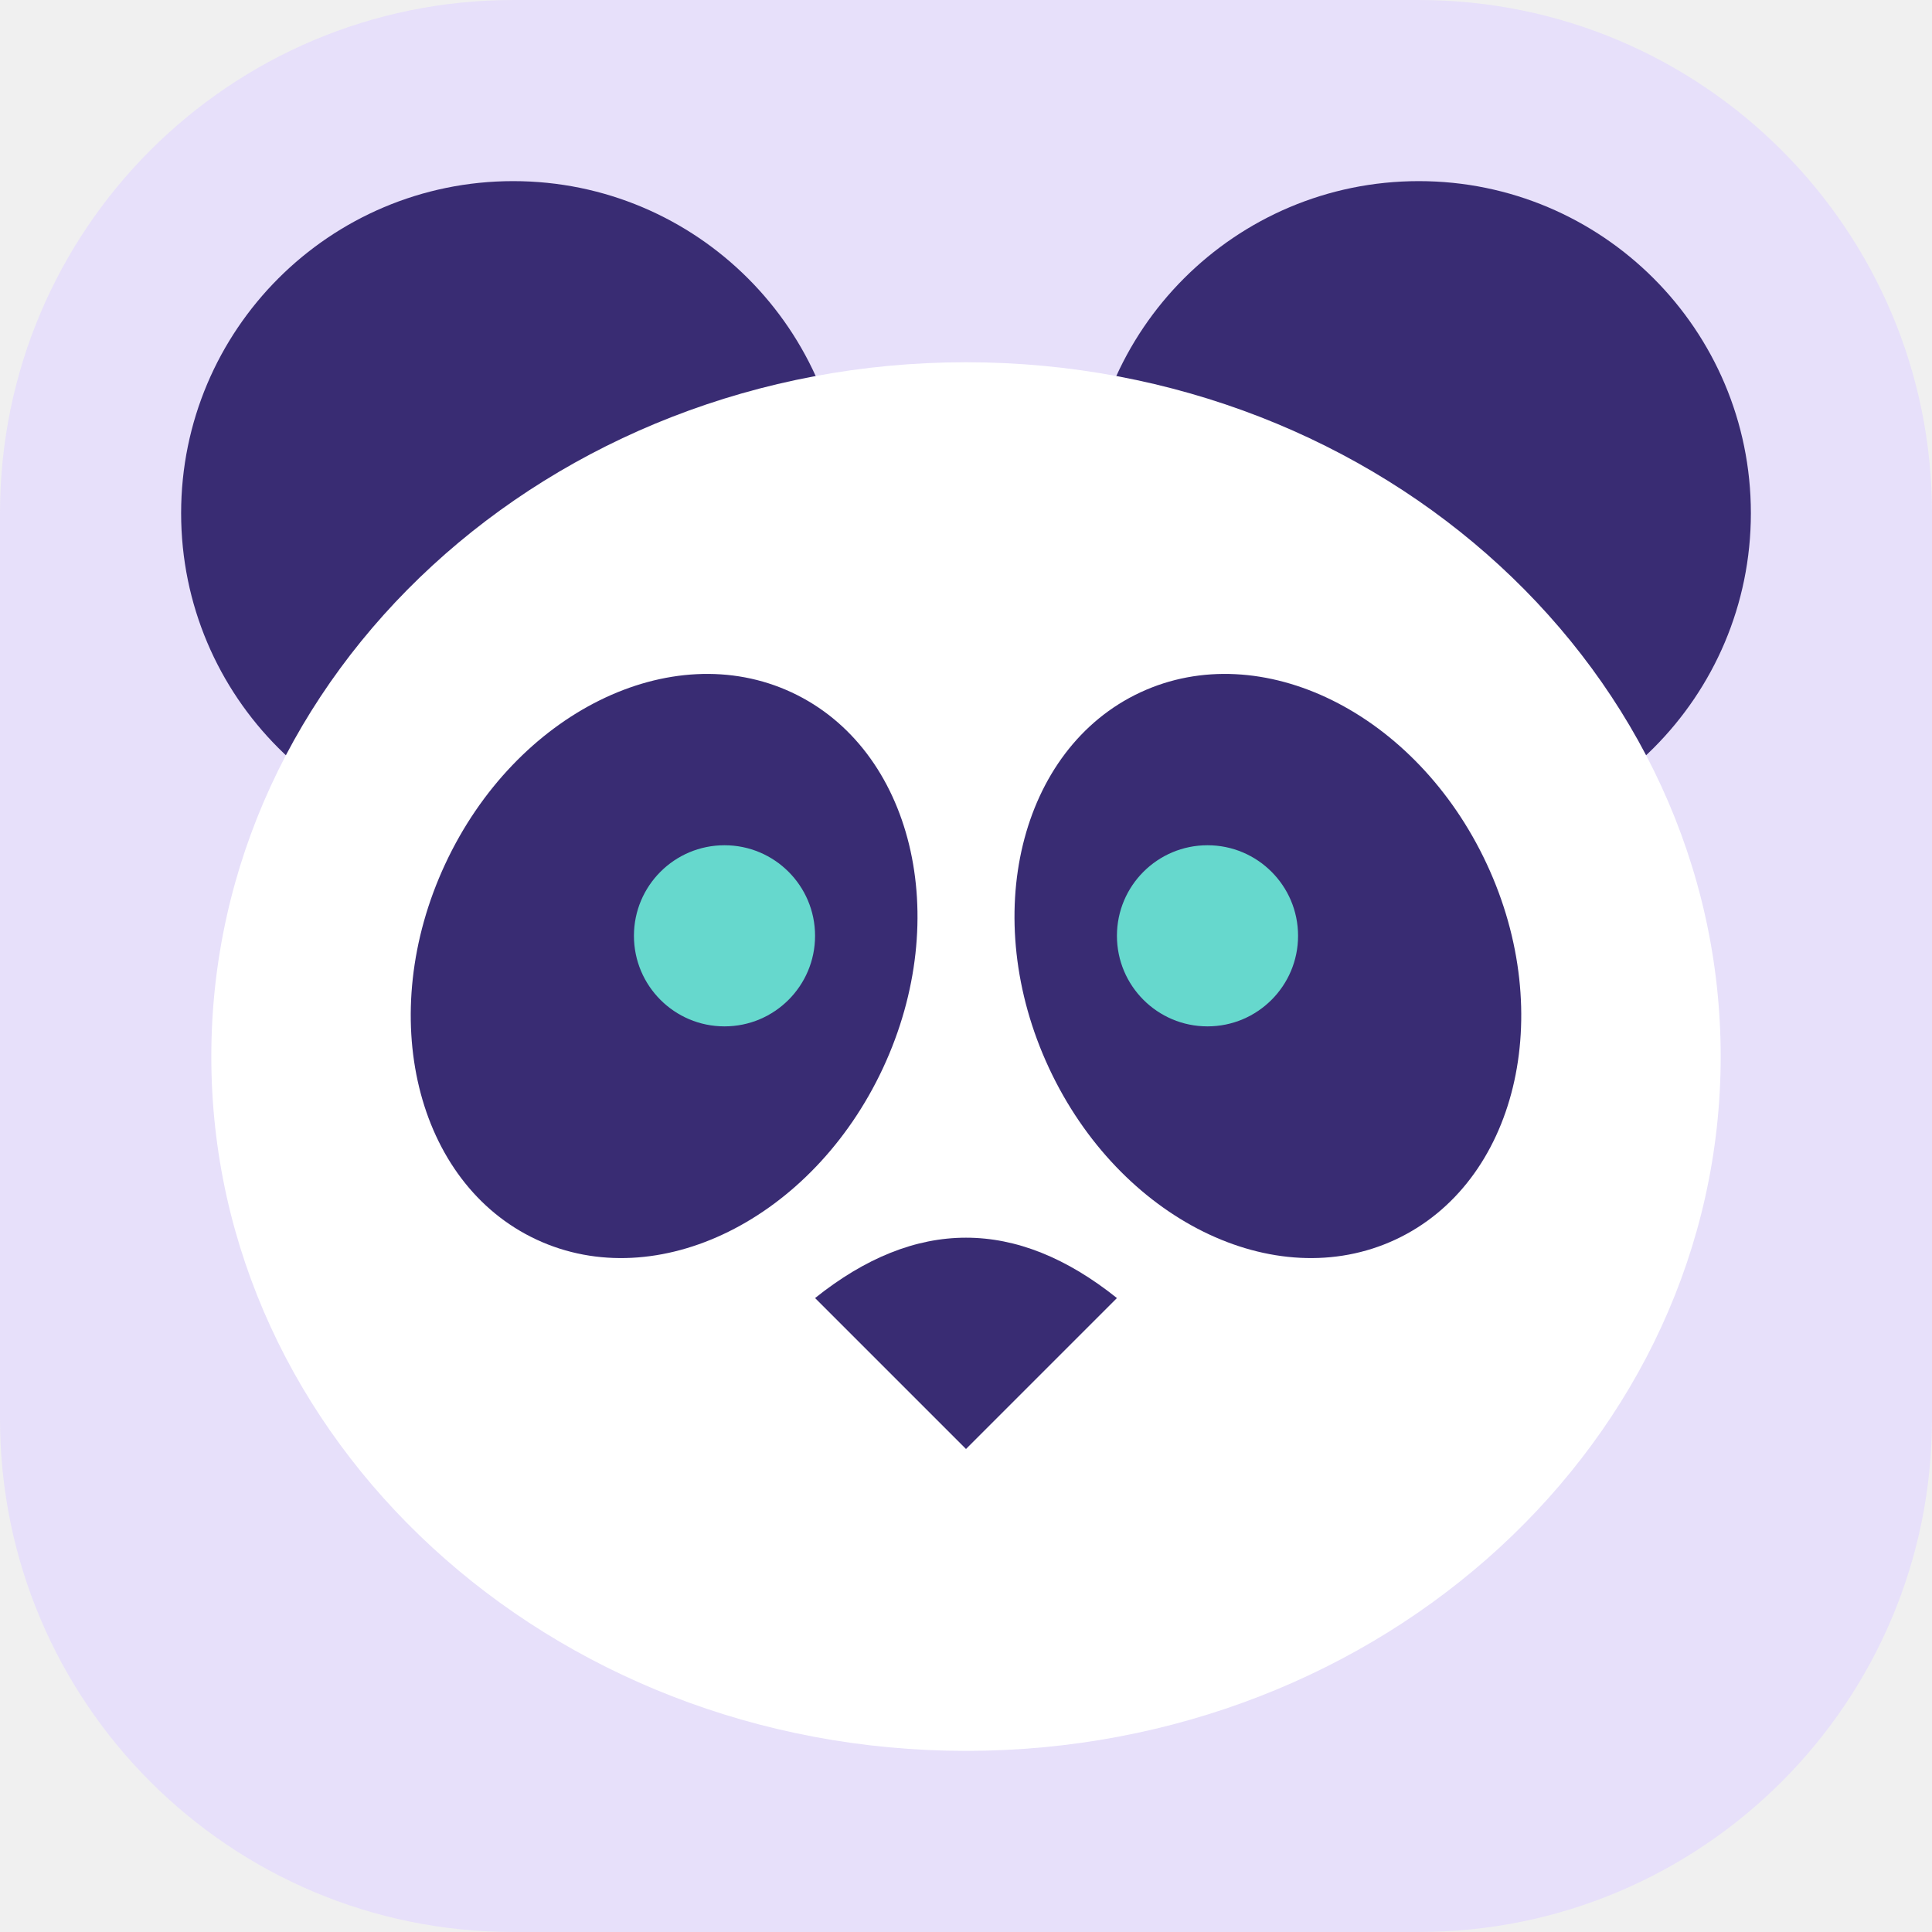
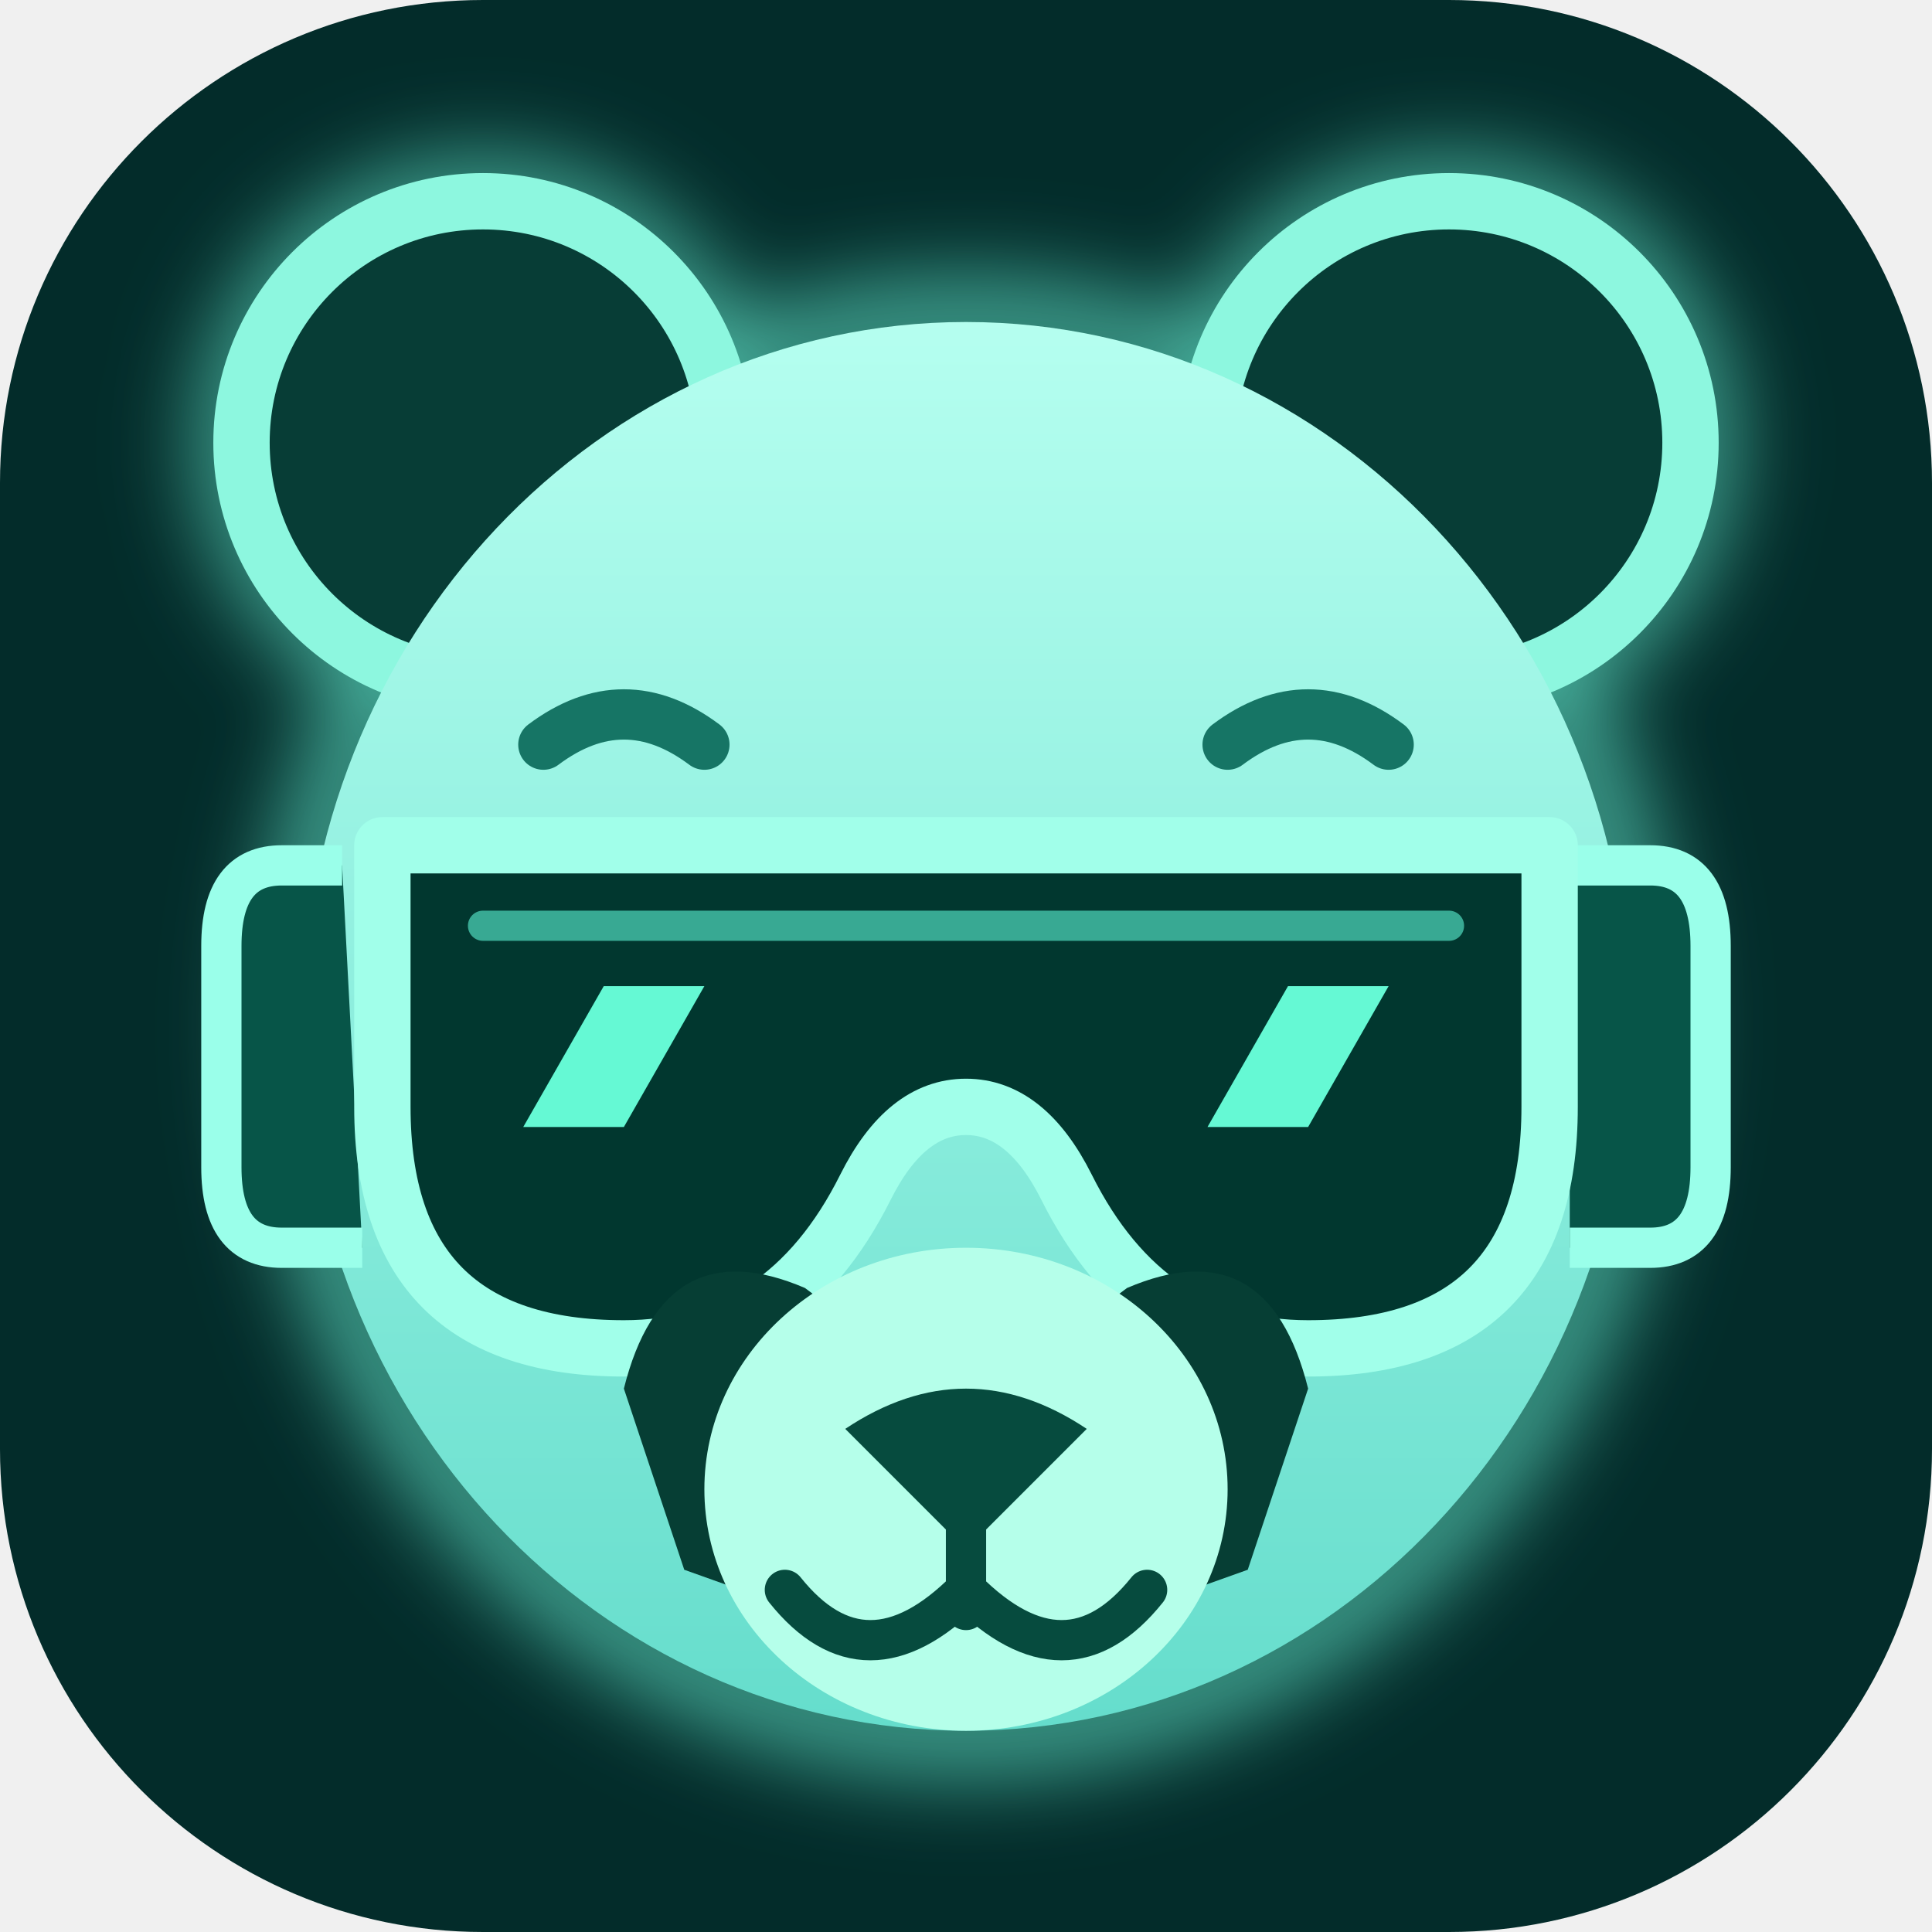
- <svg xmlns="http://www.w3.org/2000/svg" viewBox="0 0 64 64">
-   <rect width="64" height="64" rx="17" fill="#e7e0fa" />
-   <circle cx="17" cy="17" r="11" fill="#392c73" />
-   <circle cx="47" cy="17" r="11" fill="#392c73" />
-   <ellipse cx="32" cy="35" rx="25" ry="23" fill="white" />
-   <ellipse cx="22" cy="32" rx="8" ry="10" transform="rotate(25 22 32)" fill="#392c73" />
-   <ellipse cx="42" cy="32" rx="8" ry="10" transform="rotate(-25 42 32)" fill="#392c73" />
-   <circle cx="24" cy="31" r="3" fill="#66d8cd" />
-   <circle cx="40" cy="31" r="3" fill="#66d8cd" />
-   <path d="M27 43Q32 39 37 43L32 48Z" fill="#392c73" />
+ <svg xmlns="http://www.w3.org/2000/svg" viewBox="0 0 96 96" fill="none">
+   <defs>
+     <filter id="glow" x="-35%" y="-35%" width="170%" height="170%">
+       <feGaussianBlur stdDeviation="2.2" />
+     </filter>
+     <linearGradient id="mint" x1="48" y1="15" x2="48" y2="86" gradientUnits="userSpaceOnUse">
+       <stop stop-color="#b6fff0" />
+       <stop offset="1" stop-color="#65ddcc" />
+     </linearGradient>
+   </defs>
+   <rect width="96" height="96" rx="24" fill="#032c2a" />
+   <g stroke="#70ffe1" stroke-width="4" filter="url(#glow)" opacity=".65">
+     <circle cx="24" cy="22" r="12" />
+     <circle cx="72" cy="22" r="12" />
+     <ellipse cx="48" cy="51" rx="33" ry="35" />
+   </g>
+   <g fill="#073d36" stroke="#8df7df" stroke-width="2.8">
+     <circle cx="24" cy="22" r="12" />
+     <circle cx="72" cy="22" r="12" />
+   </g>
+   <ellipse cx="48" cy="51" rx="33" ry="35" fill="url(#mint)" />
+   <path d="M27 37q4-3 8 0m26 0q4-3 8 0" stroke="#167565" stroke-width="2.5" stroke-linecap="round" />
+   <path d="M17 43h-3q-3 0-3 4v11q0 4 3 4h4m60-19h4q3 0 3 4v11q0 4-3 4h-4" fill="#075548" stroke="#9affea" stroke-width="2" />
+   <path d="M19 42h58v13q0 12-12 12-8 0-12-8-2-4-5-4t-5 4q-4 8-12 8-12 0-12-12Z" fill="#01372f" stroke="#a1ffea" stroke-width="2.8" stroke-linejoin="round" />
+   <path d="M24 46h48" stroke="#38a993" stroke-width="1.5" stroke-linecap="round" />
+   <path d="m30 49-4 7h5l4-7Zm34 0-4 7h5l4-7Z" fill="#65f9d4" />
+   <path d="M31 69q2-8 9-5l8 6 8-6q7-3 9 5l-3 9-14 5-14-5Z" fill="#063e34" />
+   <ellipse cx="48" cy="74" rx="13" ry="12" fill="#b5ffea" />
+   <path d="M42 71q6-4 12 0l-6 6Z" fill="#064b3e" />
+   <path d="M48 76v4m0-1q-5 5-9 0m9 0q5 5 9 0" stroke="#064b3e" stroke-width="2" stroke-linecap="round" />
</svg>
